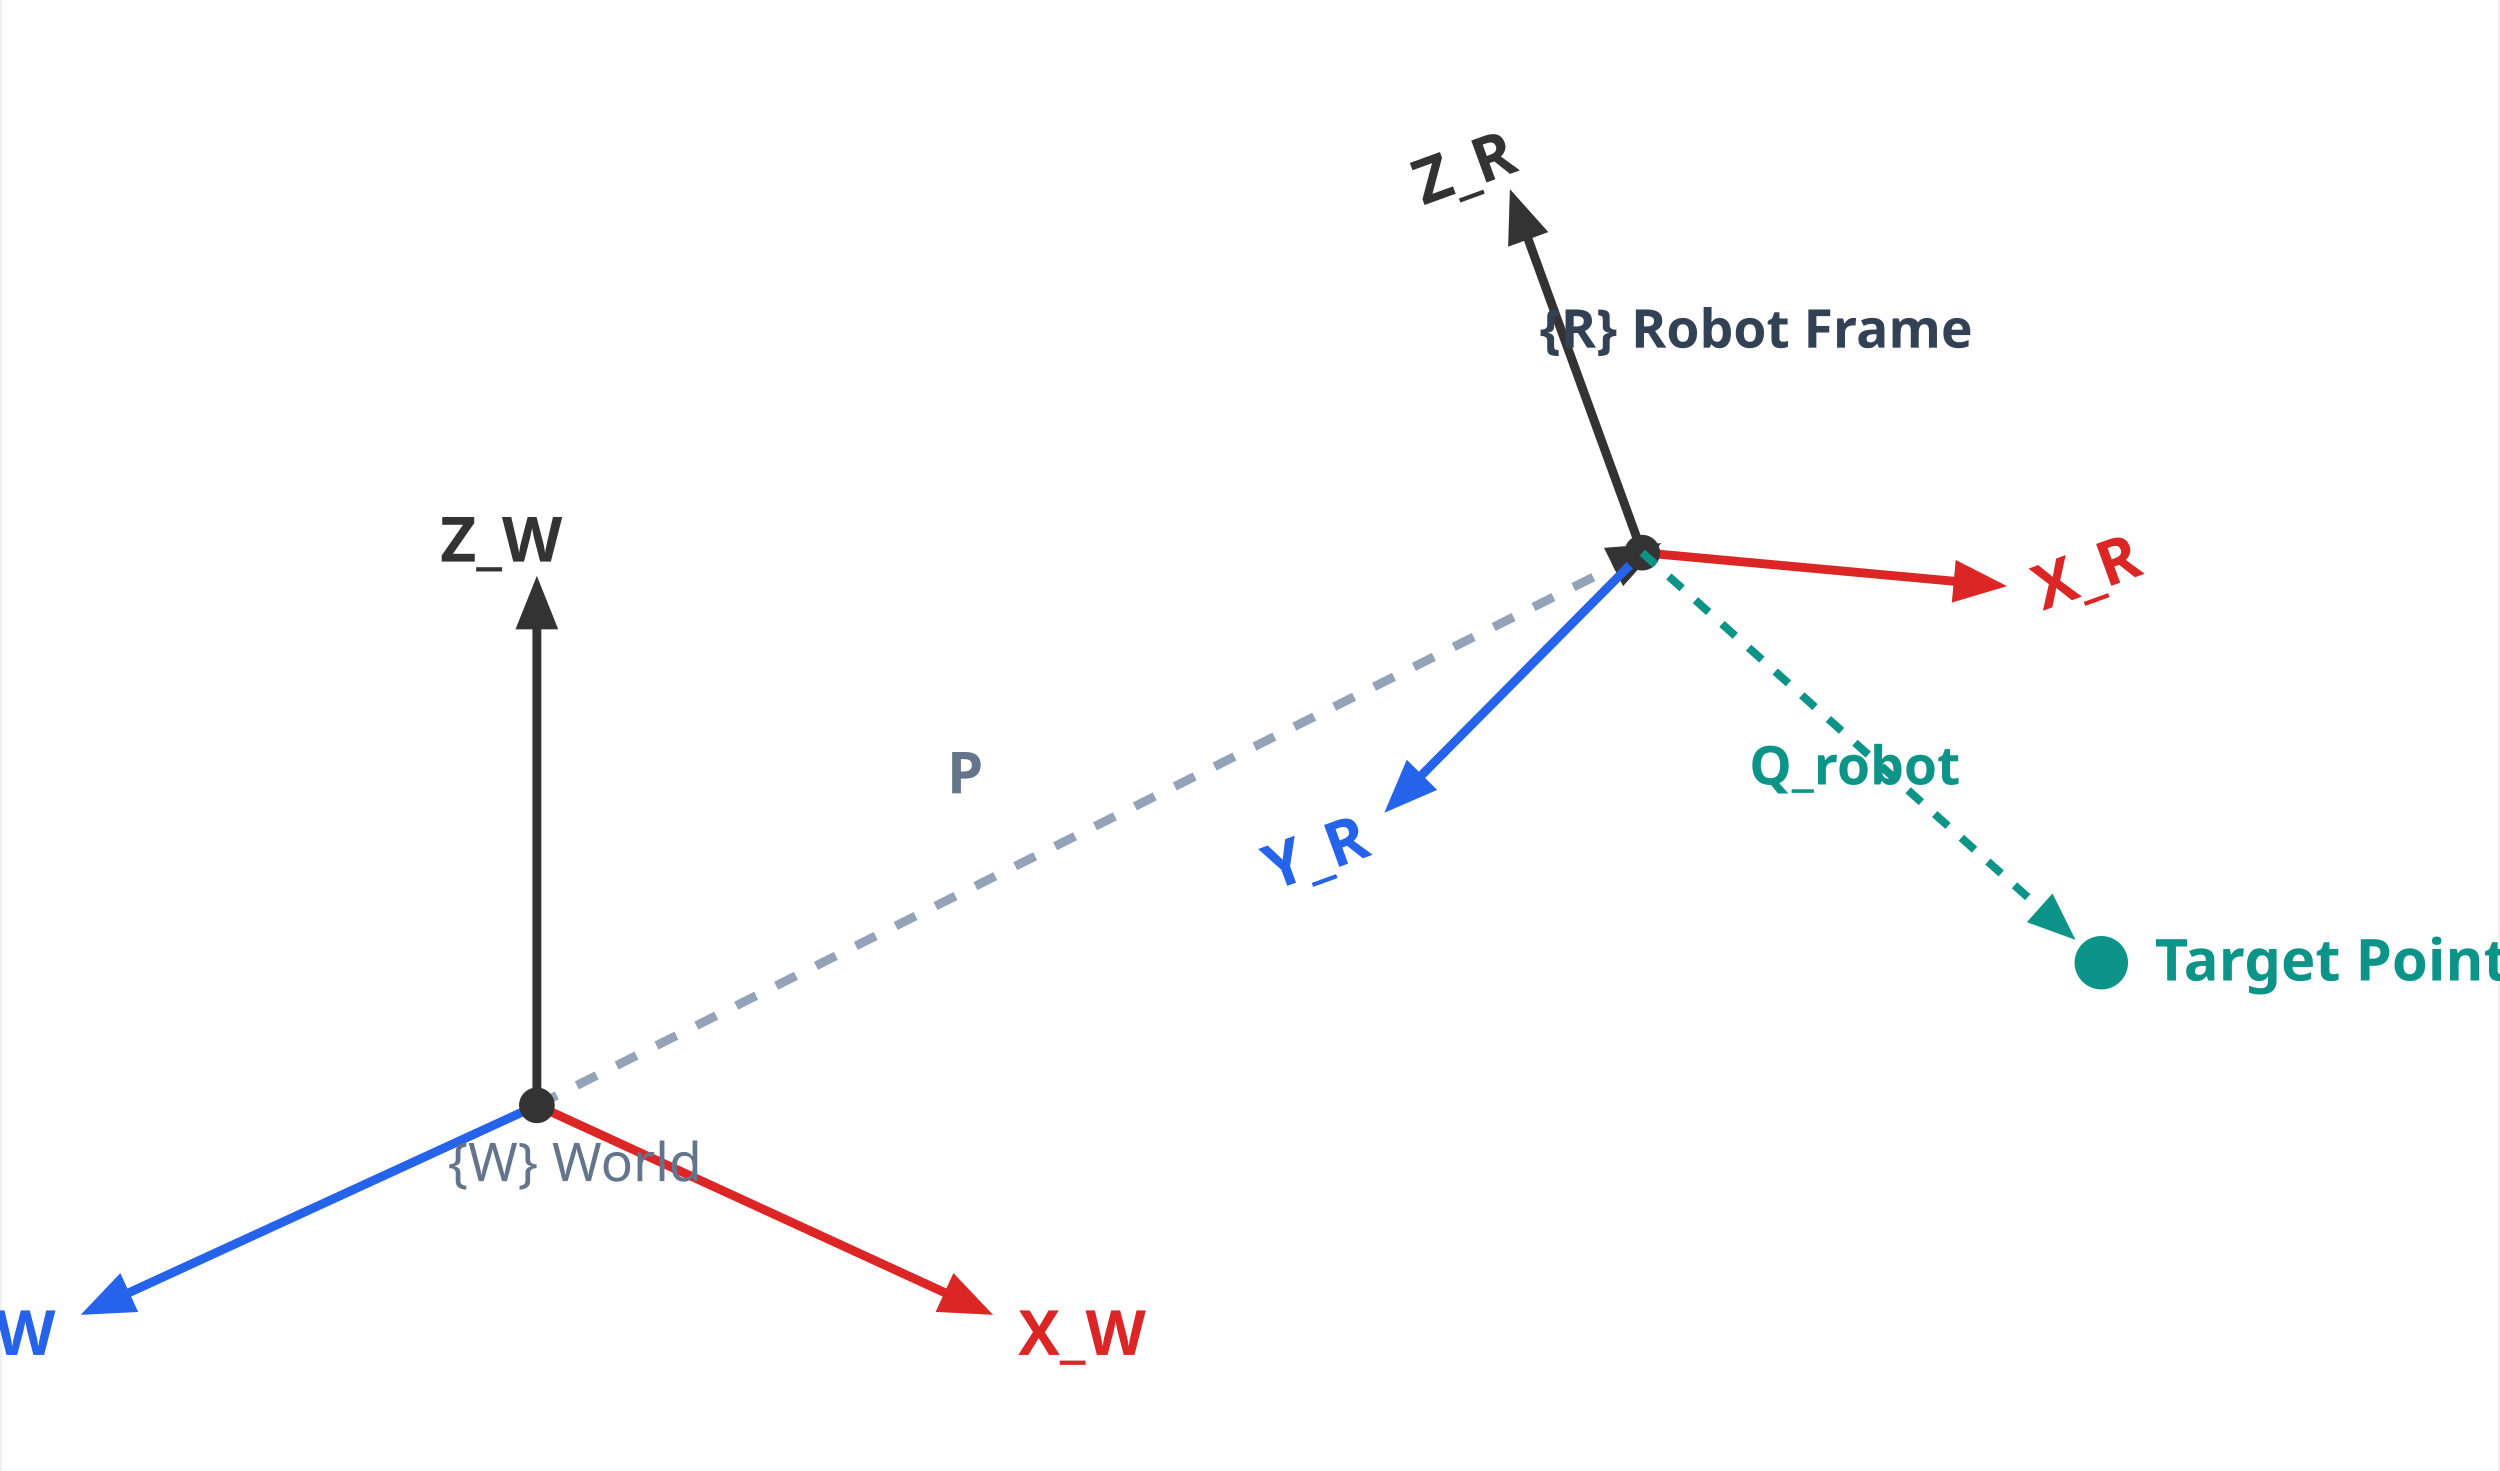
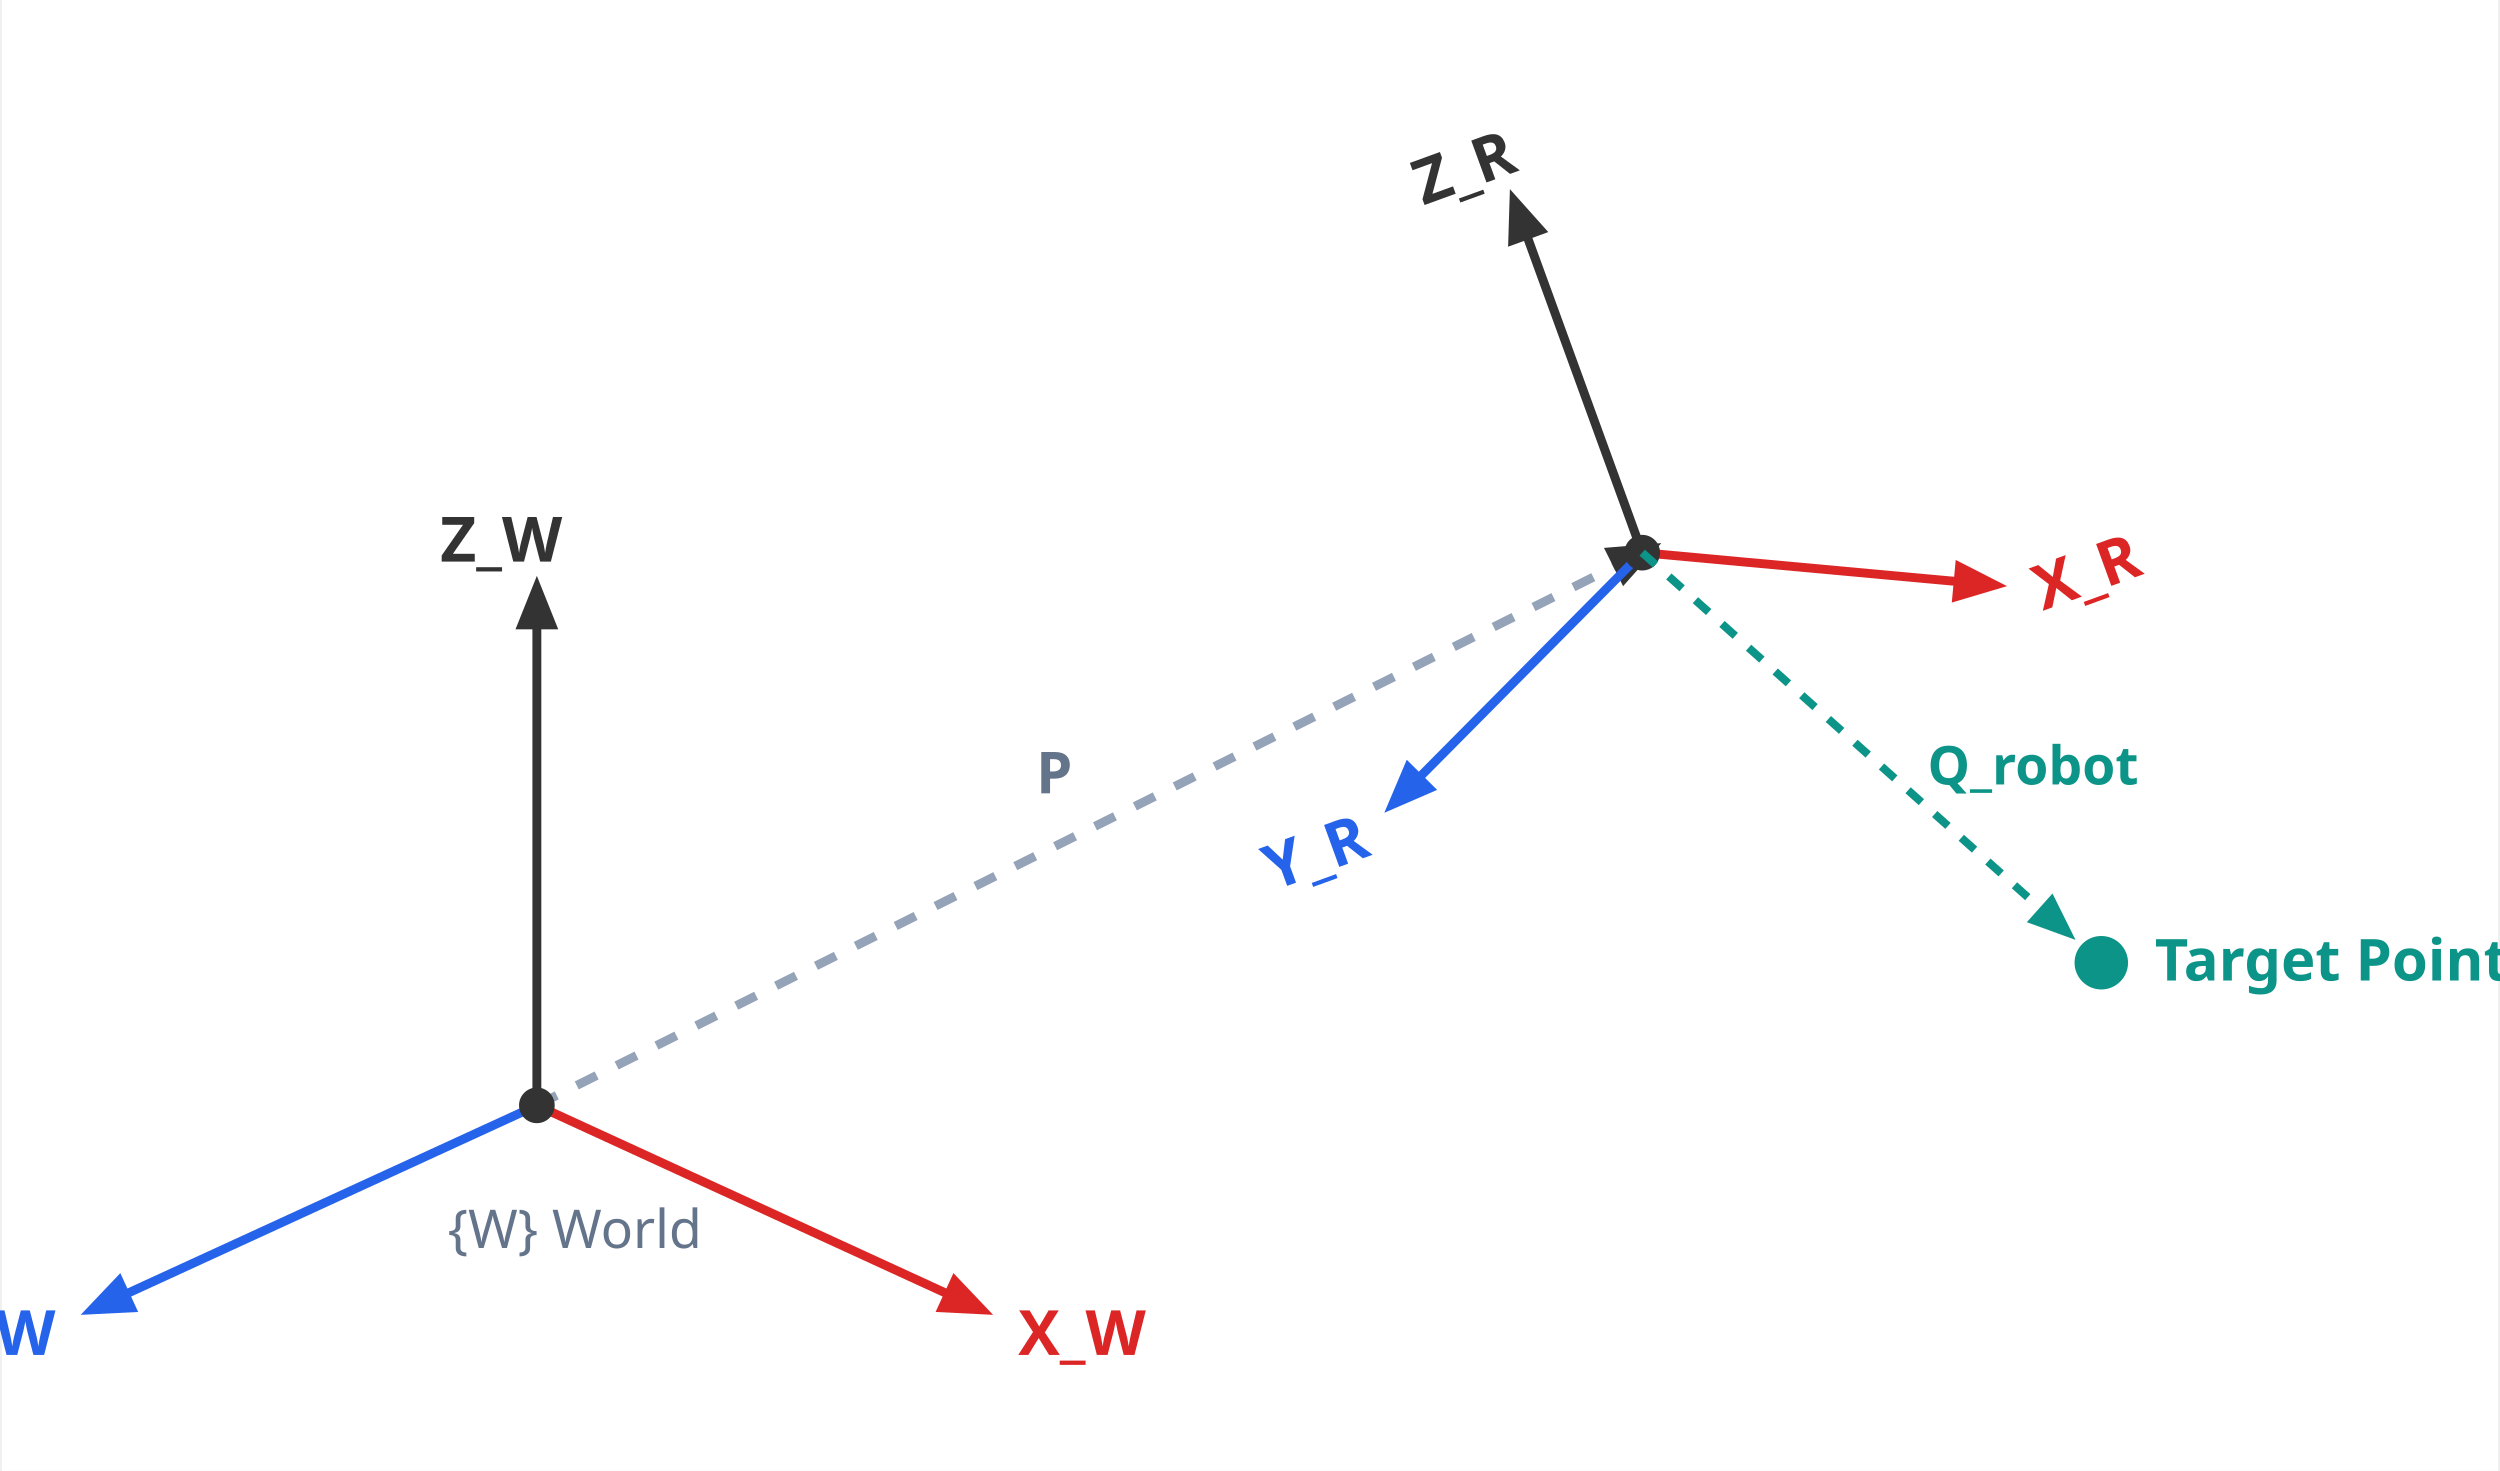
<svg xmlns="http://www.w3.org/2000/svg" viewBox="0 0 560 330" width="600" height="353">
  <defs>
    <marker id="arrow3d" viewBox="0 0 10 10" refX="6" refY="5" markerWidth="6" markerHeight="6" orient="auto-start-reverse">
      <path d="M 0 1 L 10 5 L 0 9 z" fill="#333" />
    </marker>
    <marker id="arrow3d-red" viewBox="0 0 10 10" refX="6" refY="5" markerWidth="6" markerHeight="6" orient="auto-start-reverse">
      <path d="M 0 1 L 10 5 L 0 9 z" fill="#dc2626" />
    </marker>
    <marker id="arrow3d-blue" viewBox="0 0 10 10" refX="6" refY="5" markerWidth="6" markerHeight="6" orient="auto-start-reverse">
      <path d="M 0 1 L 10 5 L 0 9 z" fill="#2563eb" />
    </marker>
    <marker id="arrow3d-teal" viewBox="0 0 10 10" refX="6" refY="5" markerWidth="6" markerHeight="6" orient="auto-start-reverse">
      <path d="M 0 1 L 10 5 L 0 9 z" fill="#0d9488" />
    </marker>
  </defs>
  <rect width="100%" height="100%" fill="#ffffff" />
  <line x1="120" y1="248" x2="368" y2="124" stroke="#94a3b8" stroke-width="2" stroke-dasharray="5,5" marker-end="url(#arrow3d)" />
-   <text x="212" y="178" font-family="sans-serif" font-size="13" font-weight="bold" fill="#64748b">P</text>
+   <text x="232" y="178" font-family="sans-serif" font-size="13" font-weight="bold" fill="#64748b">P</text>
  <g transform="translate(120, 248)">
    <line x1="0" y1="0" x2="0" y2="-114" stroke="#333" stroke-width="2" marker-end="url(#arrow3d)" />
    <text x="-8" y="-122" font-family="sans-serif" font-size="14" font-weight="bold" fill="#333" text-anchor="middle">Z_W</text>
    <line x1="0" y1="0" x2="98" y2="45" stroke="#dc2626" stroke-width="2" marker-end="url(#arrow3d-red)" />
    <text x="108" y="56" font-family="sans-serif" font-size="14" font-weight="bold" fill="#dc2626">X_W</text>
    <line x1="0" y1="0" x2="-98" y2="45" stroke="#2563eb" stroke-width="2" marker-end="url(#arrow3d-blue)" />
    <text x="-108" y="56" font-family="sans-serif" font-size="14" font-weight="bold" fill="#2563eb" text-anchor="end">Y_W</text>
    <circle cx="0" cy="0" r="4" fill="#333" />
-     <text x="-20" y="17" font-family="sans-serif" font-size="12" fill="#64748b">{W} World</text>
+     <text x="-20" y="32" font-family="sans-serif" font-size="12" fill="#64748b">{W} World</text>
  </g>
  <g transform="translate(368, 124) rotate(-20)">
    <line x1="0" y1="0" x2="0" y2="-82" stroke="#333" stroke-width="2" marker-end="url(#arrow3d)" />
    <text x="-8" y="-90" font-family="sans-serif" font-size="14" font-weight="bold" fill="#333" text-anchor="middle">Z_R</text>
    <line x1="0" y1="0" x2="70" y2="33" stroke="#dc2626" stroke-width="2" marker-end="url(#arrow3d-red)" />
    <text x="80" y="43" font-family="sans-serif" font-size="14" font-weight="bold" fill="#dc2626">X_R</text>
    <line x1="0" y1="0" x2="-70" y2="33" stroke="#2563eb" stroke-width="2" marker-end="url(#arrow3d-blue)" />
    <text x="-80" y="43" font-family="sans-serif" font-size="14" font-weight="bold" fill="#2563eb" text-anchor="end">Y_R</text>
    <circle cx="0" cy="0" r="4" fill="#333" />
  </g>
-   <text x="345" y="78" font-family="sans-serif" font-size="12" font-weight="bold" fill="#334155">{R} Robot Frame</text>
  <line x1="368" y1="124" x2="462" y2="208" stroke="#0d9488" stroke-width="1.8" stroke-dasharray="4,4" marker-end="url(#arrow3d-teal)" />
-   <text x="392" y="176" font-family="sans-serif" font-size="12" font-weight="bold" fill="#0d9488">Q_robot</text>
+   <text x="432" y="176" font-family="sans-serif" font-size="12" font-weight="bold" fill="#0d9488">Q_robot</text>
  <g transform="translate(471, 216)">
    <circle cx="0" cy="0" r="6" fill="#0d9488" />
    <text x="12" y="4" font-family="sans-serif" font-size="13" font-weight="bold" fill="#0d9488">Target Point</text>
  </g>
</svg>
